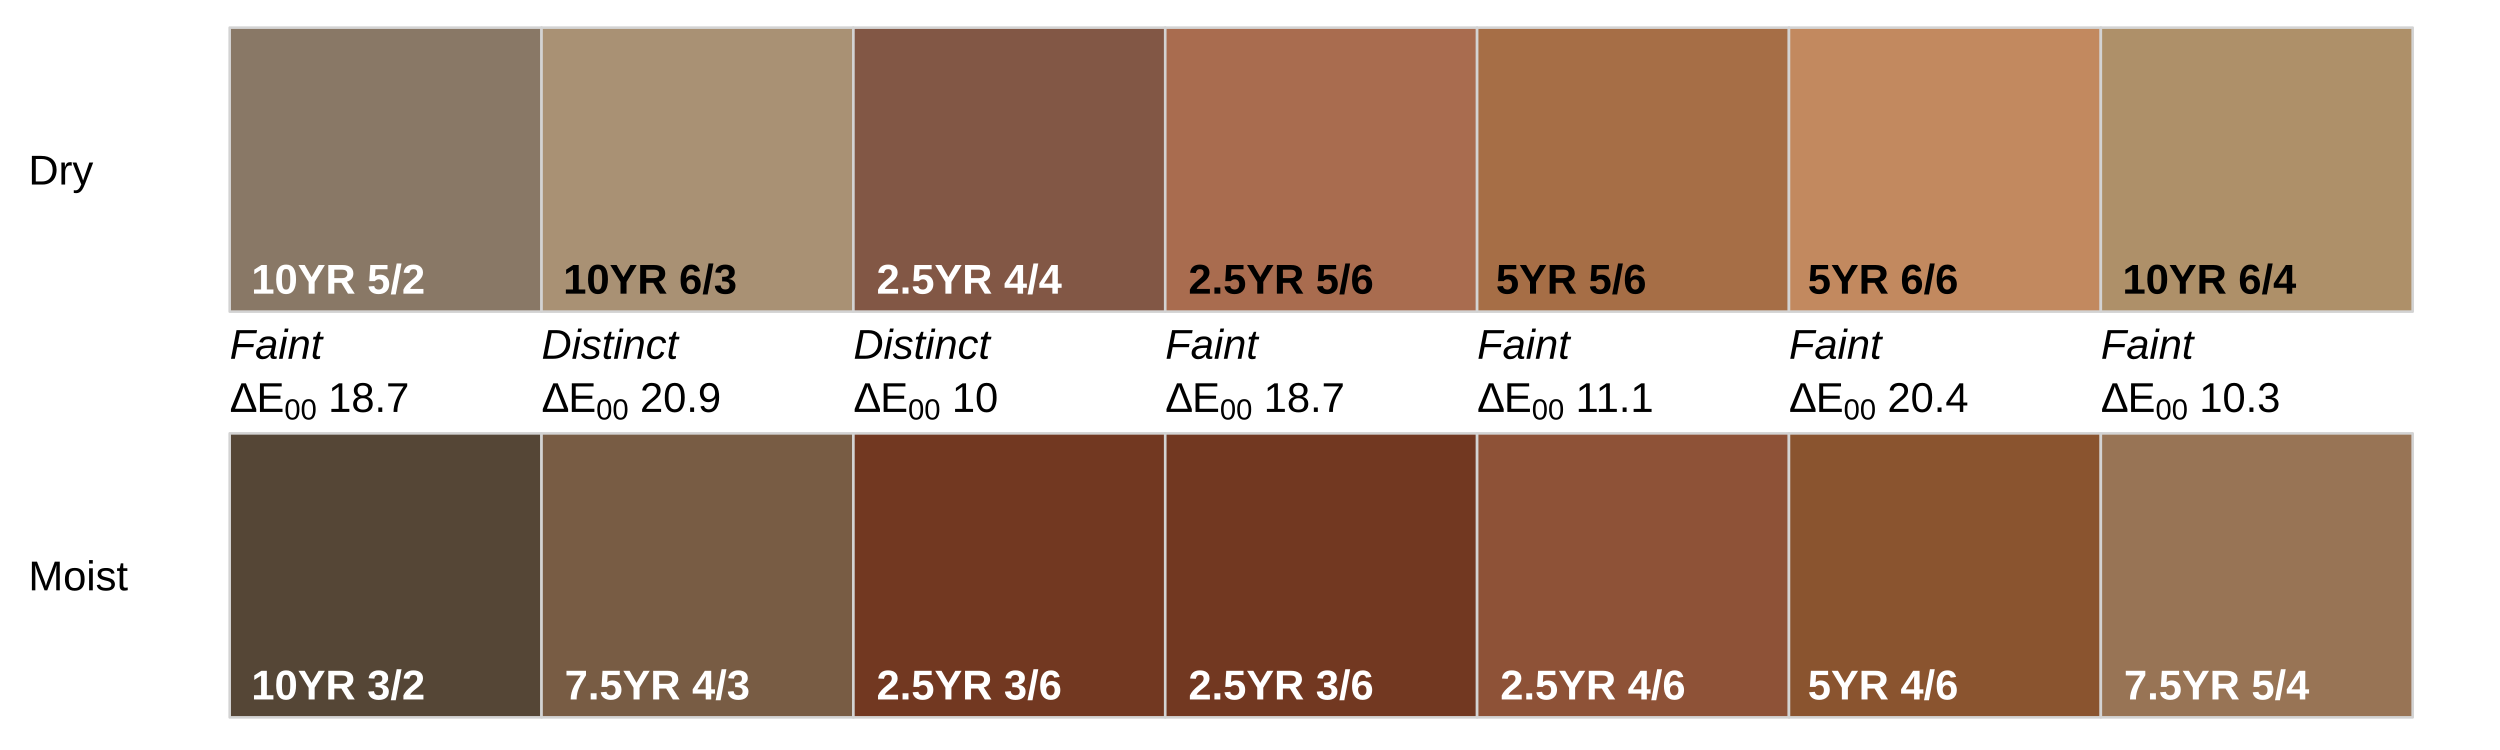
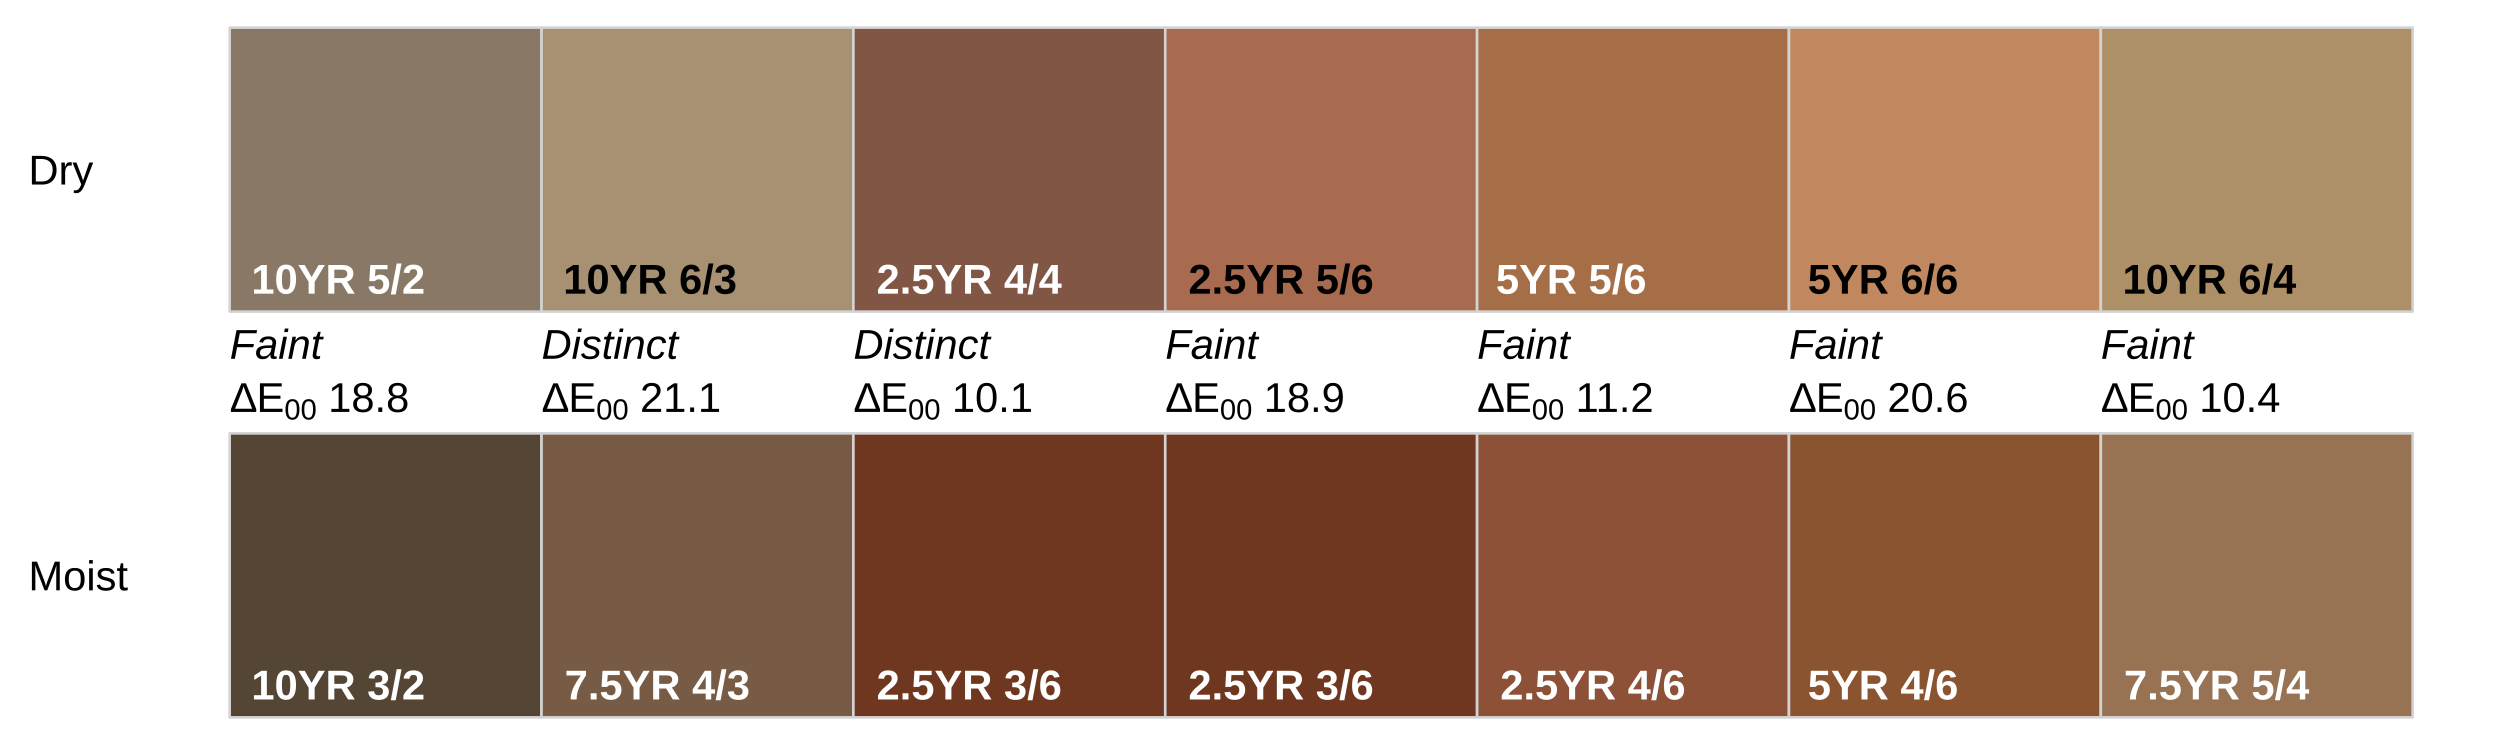
<svg xmlns="http://www.w3.org/2000/svg" class="svglite" width="720.00pt" height="216.00pt" viewBox="0 0 720.00 216.00">
  <defs>
    <style type="text/css">
    .svglite line, .svglite polyline, .svglite polygon, .svglite path, .svglite rect, .svglite circle {
      fill: none;
      stroke: #000000;
      stroke-linecap: round;
      stroke-linejoin: round;
      stroke-miterlimit: 10.00;
    }
    .svglite text {
      white-space: pre;
    }
  </style>
  </defs>
  <rect width="100%" height="100%" style="stroke: none; fill: #FFFFFF;" />
  <defs>
    <clipPath id="cpMC4wMHw3MjAuMDB8MC4wMHwyMTYuMDA=">
      <rect x="0.00" y="0.00" width="720.00" height="216.00" />
    </clipPath>
  </defs>
  <g clip-path="url(#cpMC4wMHw3MjAuMDB8MC4wMHwyMTYuMDA=)">
    <text x="8.20" y="53.15" style="font-size: 12.00px; font-family: &quot;Arial&quot;;" textLength="18.67px" lengthAdjust="spacingAndGlyphs">Dry</text>
    <text x="8.20" y="170.01" style="font-size: 12.00px; font-family: &quot;Arial&quot;;" textLength="28.68px" lengthAdjust="spacingAndGlyphs">Moist</text>
  </g>
  <defs>
    <clipPath id="cpNDEuMDB8NzIwLjAwfDAuMDB8MjE0LjU2">
      <rect x="41.00" y="0.00" width="679.00" height="214.56" />
    </clipPath>
  </defs>
  <g clip-path="url(#cpNDEuMDB8NzIwLjAwfDAuMDB8MjE0LjU2)">
-     <rect x="66.15" y="7.95" width="89.81" height="81.80" style="stroke-width: 0.75; stroke: #D3D3D3; fill: #897866;" />
-     <rect x="66.15" y="124.81" width="89.81" height="81.80" style="stroke-width: 0.75; stroke: #D3D3D3; fill: #554636;" />
-     <rect x="155.96" y="7.95" width="89.81" height="81.80" style="stroke-width: 0.75; stroke: #D3D3D3; fill: #A99174;" />
-     <rect x="155.96" y="124.81" width="89.81" height="81.80" style="stroke-width: 0.75; stroke: #D3D3D3; fill: #785C44;" />
-     <rect x="245.78" y="7.95" width="89.81" height="81.80" style="stroke-width: 0.75; stroke: #D3D3D3; fill: #825745;" />
-     <rect x="245.78" y="124.81" width="89.81" height="81.80" style="stroke-width: 0.75; stroke: #D3D3D3; fill: #723821;" />
-     <rect x="335.59" y="7.95" width="89.81" height="81.80" style="stroke-width: 0.75; stroke: #D3D3D3; fill: #A96C4F;" />
-     <rect x="335.59" y="124.81" width="89.81" height="81.80" style="stroke-width: 0.75; stroke: #D3D3D3; fill: #723821;" />
-     <rect x="425.41" y="7.95" width="89.81" height="81.80" style="stroke-width: 0.75; stroke: #D3D3D3; fill: #A66E46;" />
-     <rect x="425.41" y="124.81" width="89.81" height="81.80" style="stroke-width: 0.75; stroke: #D3D3D3; fill: #8E5237;" />
-     <rect x="515.22" y="7.95" width="89.81" height="81.80" style="stroke-width: 0.75; stroke: #D3D3D3; fill: #C2895F;" />
-     <rect x="515.22" y="124.81" width="89.81" height="81.80" style="stroke-width: 0.75; stroke: #D3D3D3; fill: #8A542F;" />
-     <rect x="605.04" y="7.95" width="89.81" height="81.80" style="stroke-width: 0.75; stroke: #D3D3D3; fill: #AE9069;" />
-     <rect x="605.04" y="124.81" width="89.81" height="81.80" style="stroke-width: 0.75; stroke: #D3D3D3; fill: #987455;" />
+     <rect x="66.15" y="7.95" width="89.81" height="81.80" style="stroke-width: 0.75; stroke: #D3D3D3; fill: #887865;" />
+     <rect x="66.15" y="124.81" width="89.81" height="81.80" style="stroke-width: 0.75; stroke: #D3D3D3; fill: #544535;" />
+     <rect x="155.96" y="7.95" width="89.81" height="81.80" style="stroke-width: 0.75; stroke: #D3D3D3; fill: #A89173;" />
+     <rect x="155.96" y="124.81" width="89.81" height="81.80" style="stroke-width: 0.75; stroke: #D3D3D3; fill: #775B44;" />
+     <rect x="245.78" y="7.95" width="89.81" height="81.80" style="stroke-width: 0.75; stroke: #D3D3D3; fill: #815645;" />
+     <rect x="245.78" y="124.81" width="89.81" height="81.80" style="stroke-width: 0.75; stroke: #D3D3D3; fill: #703720;" />
+     <rect x="335.59" y="7.95" width="89.81" height="81.80" style="stroke-width: 0.75; stroke: #D3D3D3; fill: #A96B4F;" />
+     <rect x="335.59" y="124.81" width="89.81" height="81.80" style="stroke-width: 0.75; stroke: #D3D3D3; fill: #703720;" />
+     <rect x="425.41" y="7.95" width="89.81" height="81.80" style="stroke-width: 0.75; stroke: #D3D3D3; fill: #A56E46;" />
+     <rect x="425.41" y="124.81" width="89.81" height="81.80" style="stroke-width: 0.75; stroke: #D3D3D3; fill: #8C5137;" />
+     <rect x="515.22" y="7.95" width="89.81" height="81.80" style="stroke-width: 0.75; stroke: #D3D3D3; fill: #C1885F;" />
+     <rect x="515.22" y="124.81" width="89.81" height="81.80" style="stroke-width: 0.75; stroke: #D3D3D3; fill: #89542F;" />
+     <rect x="605.04" y="7.95" width="89.81" height="81.80" style="stroke-width: 0.75; stroke: #D3D3D3; fill: #AE9068;" />
+     <rect x="605.04" y="124.81" width="89.81" height="81.80" style="stroke-width: 0.75; stroke: #D3D3D3; fill: #977354;" />
    <rect x="66.15" y="7.95" width="628.70" height="81.80" style="stroke-width: 0.75; stroke: none;" />
    <rect x="66.15" y="124.81" width="628.70" height="81.80" style="stroke-width: 0.75; stroke: none;" />
    <text x="72.40" y="84.58" style="font-size: 12.00px; font-weight: bold;fill: #FFFFFF; font-family: &quot;Arial&quot;;" textLength="50.04px" lengthAdjust="spacingAndGlyphs">10YR 5/2</text>
    <text x="162.22" y="84.58" style="font-size: 12.00px; font-weight: bold; font-family: &quot;Arial&quot;;" textLength="50.04px" lengthAdjust="spacingAndGlyphs">10YR 6/3</text>
    <text x="252.45" y="84.58" style="font-size: 12.00px; font-weight: bold;fill: #FFFFFF; font-family: &quot;Arial&quot;;" textLength="53.37px" lengthAdjust="spacingAndGlyphs">2.5YR 4/4</text>
    <text x="342.26" y="84.58" style="font-size: 12.00px; font-weight: bold; font-family: &quot;Arial&quot;;" textLength="53.37px" lengthAdjust="spacingAndGlyphs">2.5YR 5/6</text>
-     <text x="430.83" y="84.58" style="font-size: 12.00px; font-weight: bold; font-family: &quot;Arial&quot;;" textLength="43.37px" lengthAdjust="spacingAndGlyphs">5YR 5/6</text>
+     <text x="430.83" y="84.58" style="font-size: 12.00px; font-weight: bold;fill: #FFFFFF; font-family: &quot;Arial&quot;;" textLength="43.37px" lengthAdjust="spacingAndGlyphs">5YR 5/6</text>
    <text x="520.64" y="84.58" style="font-size: 12.00px; font-weight: bold; font-family: &quot;Arial&quot;;" textLength="43.37px" lengthAdjust="spacingAndGlyphs">5YR 6/6</text>
    <text x="611.29" y="84.58" style="font-size: 12.00px; font-weight: bold; font-family: &quot;Arial&quot;;" textLength="50.04px" lengthAdjust="spacingAndGlyphs">10YR 6/4</text>
    <text x="72.40" y="201.44" style="font-size: 12.00px; font-weight: bold;fill: #FFFFFF; font-family: &quot;Arial&quot;;" textLength="50.04px" lengthAdjust="spacingAndGlyphs">10YR 3/2</text>
    <text x="162.63" y="201.44" style="font-size: 12.00px; font-weight: bold;fill: #FFFFFF; font-family: &quot;Arial&quot;;" textLength="53.37px" lengthAdjust="spacingAndGlyphs">7.5YR 4/3</text>
    <text x="252.45" y="201.44" style="font-size: 12.00px; font-weight: bold;fill: #FFFFFF; font-family: &quot;Arial&quot;;" textLength="53.37px" lengthAdjust="spacingAndGlyphs">2.5YR 3/6</text>
    <text x="342.26" y="201.44" style="font-size: 12.00px; font-weight: bold;fill: #FFFFFF; font-family: &quot;Arial&quot;;" textLength="53.37px" lengthAdjust="spacingAndGlyphs">2.5YR 3/6</text>
    <text x="432.08" y="201.44" style="font-size: 12.00px; font-weight: bold;fill: #FFFFFF; font-family: &quot;Arial&quot;;" textLength="53.37px" lengthAdjust="spacingAndGlyphs">2.5YR 4/6</text>
    <text x="520.64" y="201.44" style="font-size: 12.00px; font-weight: bold;fill: #FFFFFF; font-family: &quot;Arial&quot;;" textLength="43.37px" lengthAdjust="spacingAndGlyphs">5YR 4/6</text>
    <text x="611.71" y="201.44" style="font-size: 12.00px; font-weight: bold;fill: #FFFFFF; font-family: &quot;Arial&quot;;" textLength="53.37px" lengthAdjust="spacingAndGlyphs">7.5YR 5/4</text>
    <text x="66.15" y="103.33" style="font-size: 12.00px; font-style: italic; font-family: &quot;Arial&quot;;" textLength="26.68px" lengthAdjust="spacingAndGlyphs">Faint</text>
    <text x="155.96" y="103.33" style="font-size: 12.00px; font-style: italic; font-family: &quot;Arial&quot;;" textLength="39.35px" lengthAdjust="spacingAndGlyphs">Distinct</text>
    <text x="245.78" y="103.33" style="font-size: 12.00px; font-style: italic; font-family: &quot;Arial&quot;;" textLength="39.35px" lengthAdjust="spacingAndGlyphs">Distinct</text>
    <text x="335.59" y="103.33" style="font-size: 12.00px; font-style: italic; font-family: &quot;Arial&quot;;" textLength="26.68px" lengthAdjust="spacingAndGlyphs">Faint</text>
    <text x="425.41" y="103.33" style="font-size: 12.00px; font-style: italic; font-family: &quot;Arial&quot;;" textLength="26.68px" lengthAdjust="spacingAndGlyphs">Faint</text>
    <text x="515.22" y="103.33" style="font-size: 12.00px; font-style: italic; font-family: &quot;Arial&quot;;" textLength="26.68px" lengthAdjust="spacingAndGlyphs">Faint</text>
    <text x="605.04" y="103.33" style="font-size: 12.00px; font-style: italic; font-family: &quot;Arial&quot;;" textLength="26.68px" lengthAdjust="spacingAndGlyphs">Faint</text>
    <text x="66.15" y="118.64" style="font-size: 12.00px; font-family: &quot;Arial&quot;;" textLength="7.73px" lengthAdjust="spacingAndGlyphs">Δ</text>
    <text x="73.88" y="118.64" style="font-size: 12.00px; font-family: &quot;Arial&quot;;" textLength="8.01px" lengthAdjust="spacingAndGlyphs">E</text>
    <text x="81.89" y="120.82" style="font-size: 8.40px; font-family: &quot;Arial&quot;;" textLength="9.33px" lengthAdjust="spacingAndGlyphs">00</text>
    <text x="91.22" y="118.64" style="font-size: 12.00px; font-family: &quot;Arial&quot;;" textLength="3.29px" lengthAdjust="spacingAndGlyphs"> </text>
-     <text x="94.51" y="118.64" style="font-size: 12.00px; font-family: &quot;Arial&quot;;" textLength="23.36px" lengthAdjust="spacingAndGlyphs">18.7</text>
+     <text x="94.51" y="118.64" style="font-size: 12.00px; font-family: &quot;Arial&quot;;" textLength="23.36px" lengthAdjust="spacingAndGlyphs">18.8</text>
    <text x="155.96" y="118.64" style="font-size: 12.00px; font-family: &quot;Arial&quot;;" textLength="7.73px" lengthAdjust="spacingAndGlyphs">Δ</text>
    <text x="163.70" y="118.64" style="font-size: 12.00px; font-family: &quot;Arial&quot;;" textLength="8.01px" lengthAdjust="spacingAndGlyphs">E</text>
    <text x="171.70" y="120.82" style="font-size: 8.40px; font-family: &quot;Arial&quot;;" textLength="9.33px" lengthAdjust="spacingAndGlyphs">00</text>
    <text x="181.03" y="118.64" style="font-size: 12.00px; font-family: &quot;Arial&quot;;" textLength="3.29px" lengthAdjust="spacingAndGlyphs"> </text>
-     <text x="184.32" y="118.64" style="font-size: 12.00px; font-family: &quot;Arial&quot;;" textLength="23.36px" lengthAdjust="spacingAndGlyphs">20.9</text>
+     <text x="184.32" y="118.64" style="font-size: 12.00px; font-family: &quot;Arial&quot;;" textLength="23.36px" lengthAdjust="spacingAndGlyphs">21.1</text>
    <text x="245.78" y="118.64" style="font-size: 12.00px; font-family: &quot;Arial&quot;;" textLength="7.73px" lengthAdjust="spacingAndGlyphs">Δ</text>
    <text x="253.51" y="118.64" style="font-size: 12.00px; font-family: &quot;Arial&quot;;" textLength="8.01px" lengthAdjust="spacingAndGlyphs">E</text>
    <text x="261.52" y="120.82" style="font-size: 8.40px; font-family: &quot;Arial&quot;;" textLength="9.33px" lengthAdjust="spacingAndGlyphs">00</text>
    <text x="270.85" y="118.64" style="font-size: 12.00px; font-family: &quot;Arial&quot;;" textLength="3.29px" lengthAdjust="spacingAndGlyphs"> </text>
-     <text x="274.14" y="118.64" style="font-size: 12.00px; font-family: &quot;Arial&quot;;" textLength="13.35px" lengthAdjust="spacingAndGlyphs">10</text>
+     <text x="274.14" y="118.64" style="font-size: 12.00px; font-family: &quot;Arial&quot;;" textLength="23.36px" lengthAdjust="spacingAndGlyphs">10.1</text>
    <text x="335.59" y="118.64" style="font-size: 12.00px; font-family: &quot;Arial&quot;;" textLength="7.73px" lengthAdjust="spacingAndGlyphs">Δ</text>
    <text x="343.33" y="118.64" style="font-size: 12.00px; font-family: &quot;Arial&quot;;" textLength="8.01px" lengthAdjust="spacingAndGlyphs">E</text>
    <text x="351.33" y="120.82" style="font-size: 8.40px; font-family: &quot;Arial&quot;;" textLength="9.33px" lengthAdjust="spacingAndGlyphs">00</text>
    <text x="360.66" y="118.64" style="font-size: 12.00px; font-family: &quot;Arial&quot;;" textLength="3.29px" lengthAdjust="spacingAndGlyphs"> </text>
-     <text x="363.95" y="118.64" style="font-size: 12.00px; font-family: &quot;Arial&quot;;" textLength="23.36px" lengthAdjust="spacingAndGlyphs">18.7</text>
+     <text x="363.95" y="118.64" style="font-size: 12.00px; font-family: &quot;Arial&quot;;" textLength="23.36px" lengthAdjust="spacingAndGlyphs">18.9</text>
    <text x="425.41" y="118.64" style="font-size: 12.00px; font-family: &quot;Arial&quot;;" textLength="7.73px" lengthAdjust="spacingAndGlyphs">Δ</text>
    <text x="433.14" y="118.64" style="font-size: 12.00px; font-family: &quot;Arial&quot;;" textLength="8.01px" lengthAdjust="spacingAndGlyphs">E</text>
    <text x="441.15" y="120.82" style="font-size: 8.40px; font-family: &quot;Arial&quot;;" textLength="9.33px" lengthAdjust="spacingAndGlyphs">00</text>
    <text x="450.48" y="118.64" style="font-size: 12.00px; font-family: &quot;Arial&quot;;" textLength="3.29px" lengthAdjust="spacingAndGlyphs"> </text>
-     <text x="453.77" y="118.64" style="font-size: 12.00px; font-family: &quot;Arial&quot;;" textLength="22.46px" lengthAdjust="spacingAndGlyphs">11.1</text>
+     <text x="453.77" y="118.64" style="font-size: 12.00px; font-family: &quot;Arial&quot;;" textLength="22.46px" lengthAdjust="spacingAndGlyphs">11.2</text>
    <text x="515.22" y="118.64" style="font-size: 12.00px; font-family: &quot;Arial&quot;;" textLength="7.73px" lengthAdjust="spacingAndGlyphs">Δ</text>
    <text x="522.96" y="118.64" style="font-size: 12.00px; font-family: &quot;Arial&quot;;" textLength="8.01px" lengthAdjust="spacingAndGlyphs">E</text>
    <text x="530.96" y="120.82" style="font-size: 8.40px; font-family: &quot;Arial&quot;;" textLength="9.33px" lengthAdjust="spacingAndGlyphs">00</text>
    <text x="540.29" y="118.64" style="font-size: 12.00px; font-family: &quot;Arial&quot;;" textLength="3.29px" lengthAdjust="spacingAndGlyphs"> </text>
-     <text x="543.58" y="118.64" style="font-size: 12.00px; font-family: &quot;Arial&quot;;" textLength="23.36px" lengthAdjust="spacingAndGlyphs">20.4</text>
+     <text x="543.58" y="118.64" style="font-size: 12.00px; font-family: &quot;Arial&quot;;" textLength="23.36px" lengthAdjust="spacingAndGlyphs">20.6</text>
    <text x="605.04" y="118.64" style="font-size: 12.00px; font-family: &quot;Arial&quot;;" textLength="7.73px" lengthAdjust="spacingAndGlyphs">Δ</text>
    <text x="612.77" y="118.64" style="font-size: 12.00px; font-family: &quot;Arial&quot;;" textLength="8.01px" lengthAdjust="spacingAndGlyphs">E</text>
    <text x="620.78" y="120.82" style="font-size: 8.40px; font-family: &quot;Arial&quot;;" textLength="9.33px" lengthAdjust="spacingAndGlyphs">00</text>
    <text x="630.11" y="118.64" style="font-size: 12.00px; font-family: &quot;Arial&quot;;" textLength="3.29px" lengthAdjust="spacingAndGlyphs"> </text>
-     <text x="633.40" y="118.64" style="font-size: 12.00px; font-family: &quot;Arial&quot;;" textLength="23.36px" lengthAdjust="spacingAndGlyphs">10.3</text>
+     <text x="633.40" y="118.64" style="font-size: 12.00px; font-family: &quot;Arial&quot;;" textLength="23.36px" lengthAdjust="spacingAndGlyphs">10.4</text>
  </g>
</svg>
